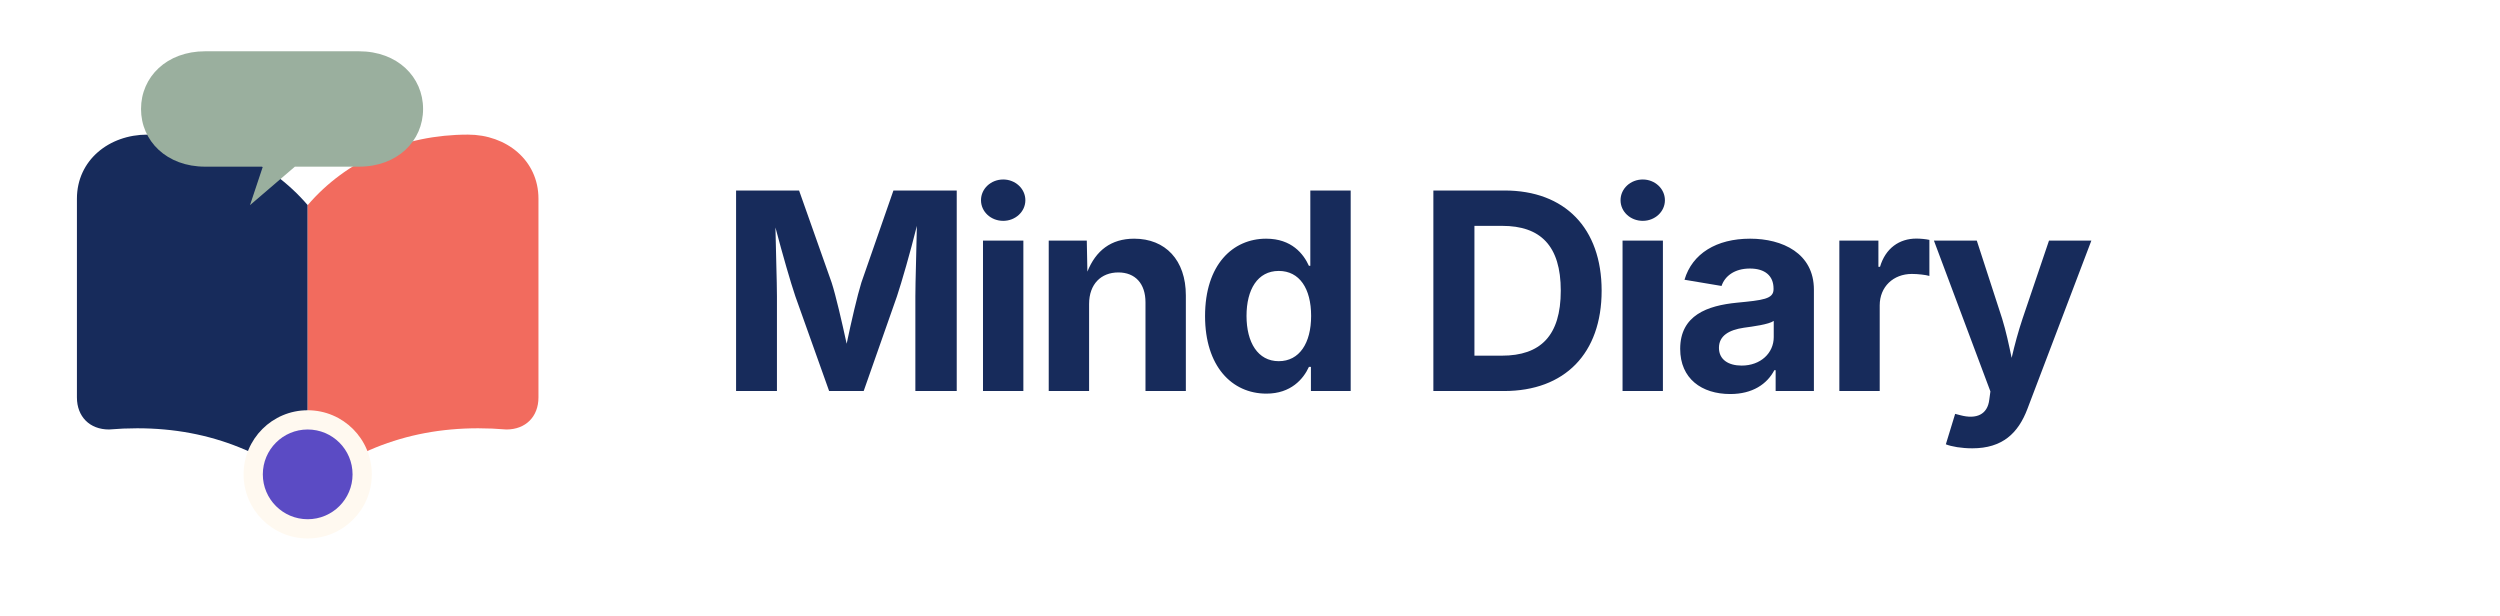
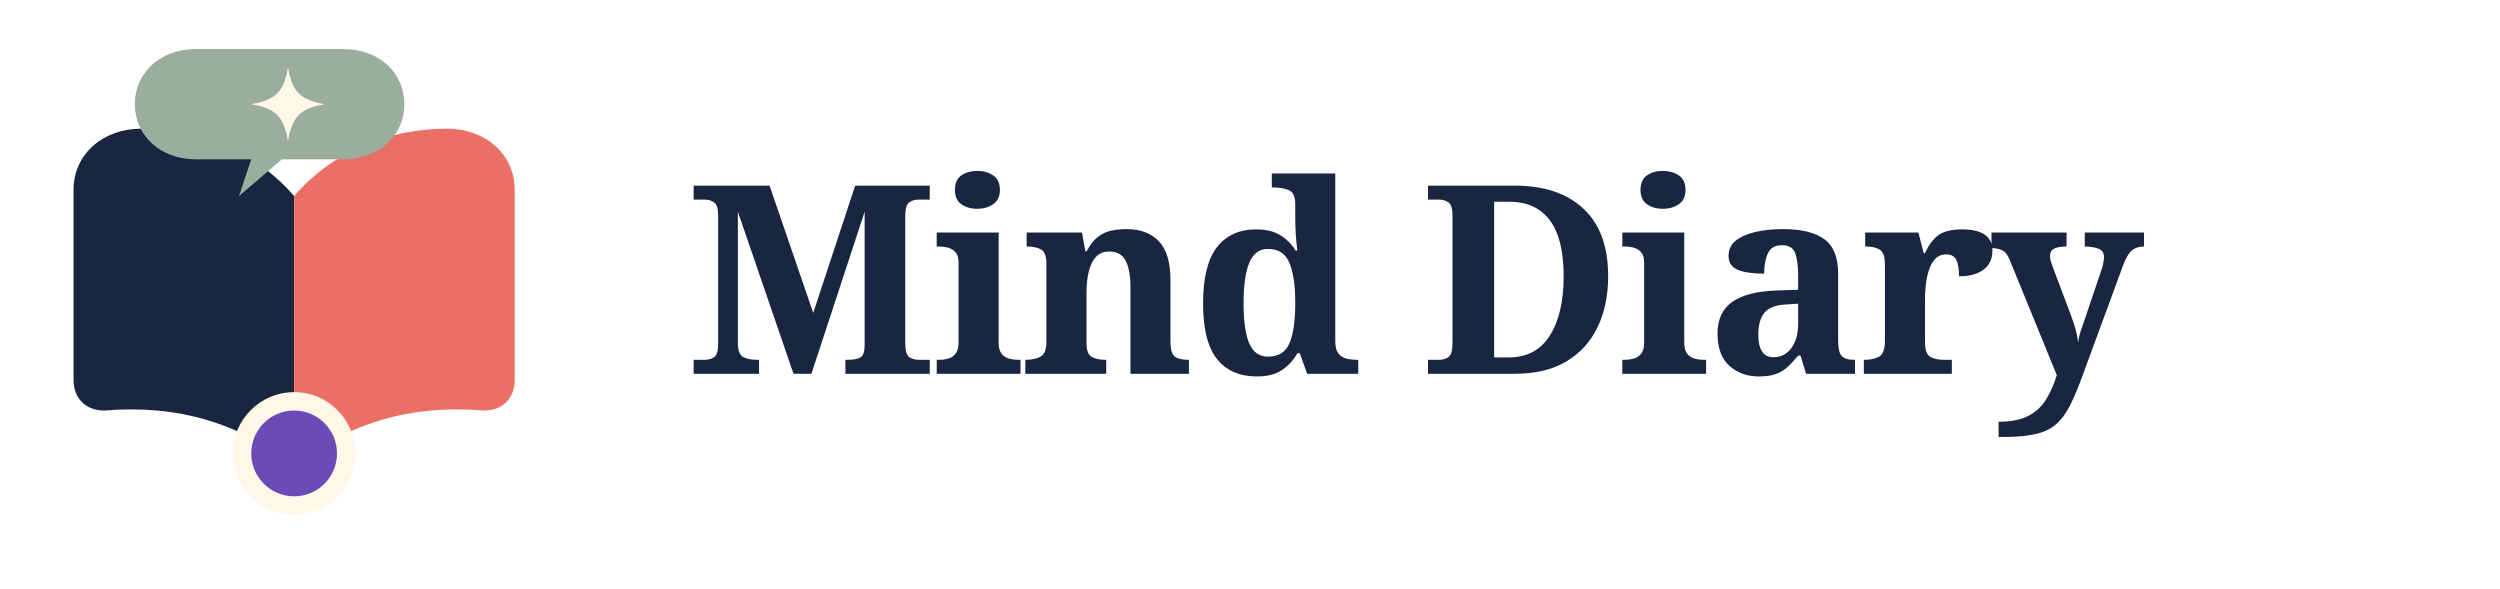
- <svg xmlns="http://www.w3.org/2000/svg" viewBox="0 0 390 96" role="img" aria-labelledby="title desc">
+ <svg xmlns="http://www.w3.org/2000/svg" viewBox="0 0 408 96" role="img" aria-labelledby="title desc">
  <g>
-     <path fill="#172B5B" d="M12 31c0-6 5-10 11-10 10 0 19 4 25 11v44c-9-7-19-10-31-9-3 0-5-2-5-5V31Z" />
-     <path fill="#F26B5E" d="M84 31c0-6-5-10-11-10-10 0-19 4-25 11v44c9-7 19-10 31-9 3 0 5-2 5-5V31Z" />
-     <path fill="#9AAF9E" d="M32 8h24c6 0 10 4 10 9s-4 9-10 9H46l-7 6 2-6h-9c-6 0-10-4-10-9s4-9 10-9Z" />
-     <circle cx="48" cy="74" r="10" fill="#FFF9F0" />
-     <circle cx="48" cy="74" r="7" fill="#5B4BC4" />
+     <path fill="#182642" d="M12 31c0-6 5-10 11-10 10 0 19 4 25 11v44c-9-7-19-10-31-9-3 0-5-2-5-5V31Z" />
+     <path fill="#EB6F64" d="M84 31c0-6-5-10-11-10-10 0-19 4-25 11v44c9-7 19-10 31-9 3 0 5-2 5-5V31Z" />
+     <path fill="#9AAE9D" d="M32 8h24c6 0 10 4 10 9s-4 9-10 9H46l-7 6 2-6h-9c-6 0-10-4-10-9s4-9 10-9Z" />
+     <path fill="#FFF7E8" d="M47 11c.7 4 2 5.3 6 6-4 .7-5.3 2-6 6-.7-4-2-5.3-6-6 4-.7 5.3-2 6-6Z" />
+     <circle cx="48" cy="74" r="10" fill="#FFF7E8" />
+     <circle cx="48" cy="74" r="7" fill="#6C4BB6" />
  </g>
-   <text x="112" y="61" fill="#172B5B" font-family="Manrope, Inter, system-ui, sans-serif" font-size="43" font-weight="750" letter-spacing="-1.4">Mind Diary</text>
+   <text x="112" y="61" fill="#182642" font-family="Fraunces, Georgia, serif" font-size="43" font-weight="650" letter-spacing="-0.8">Mind Diary</text>
</svg>
